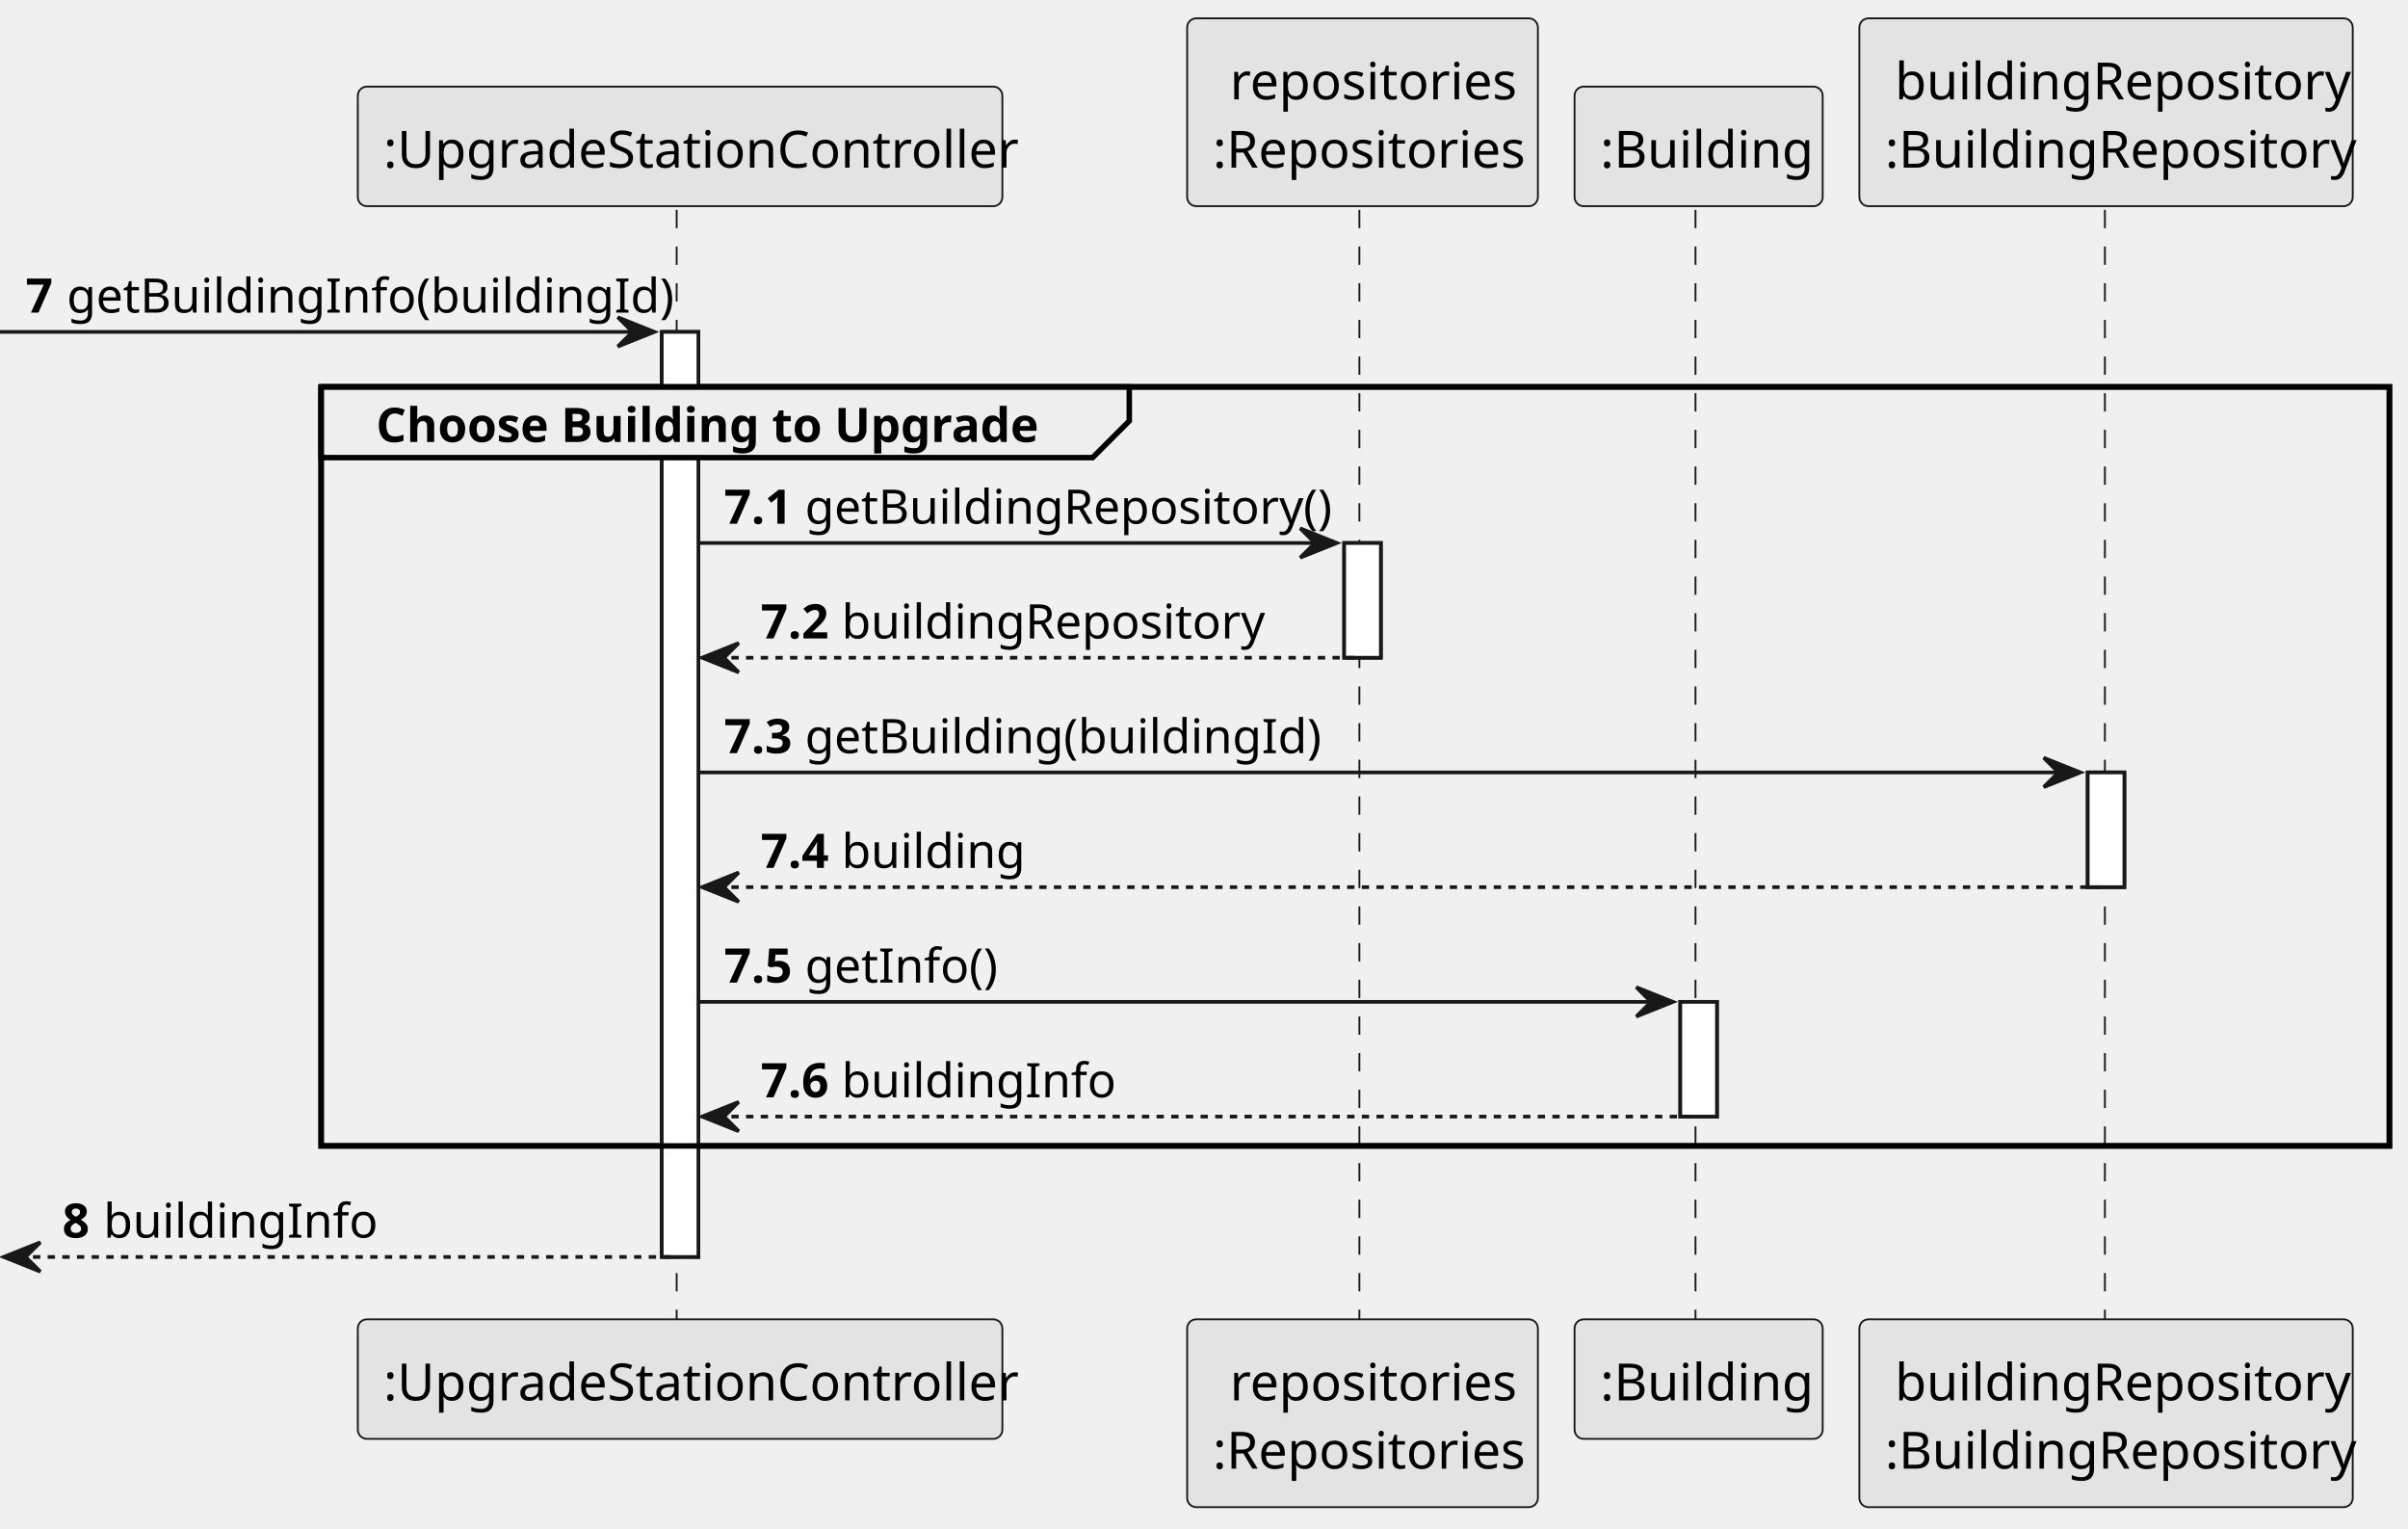
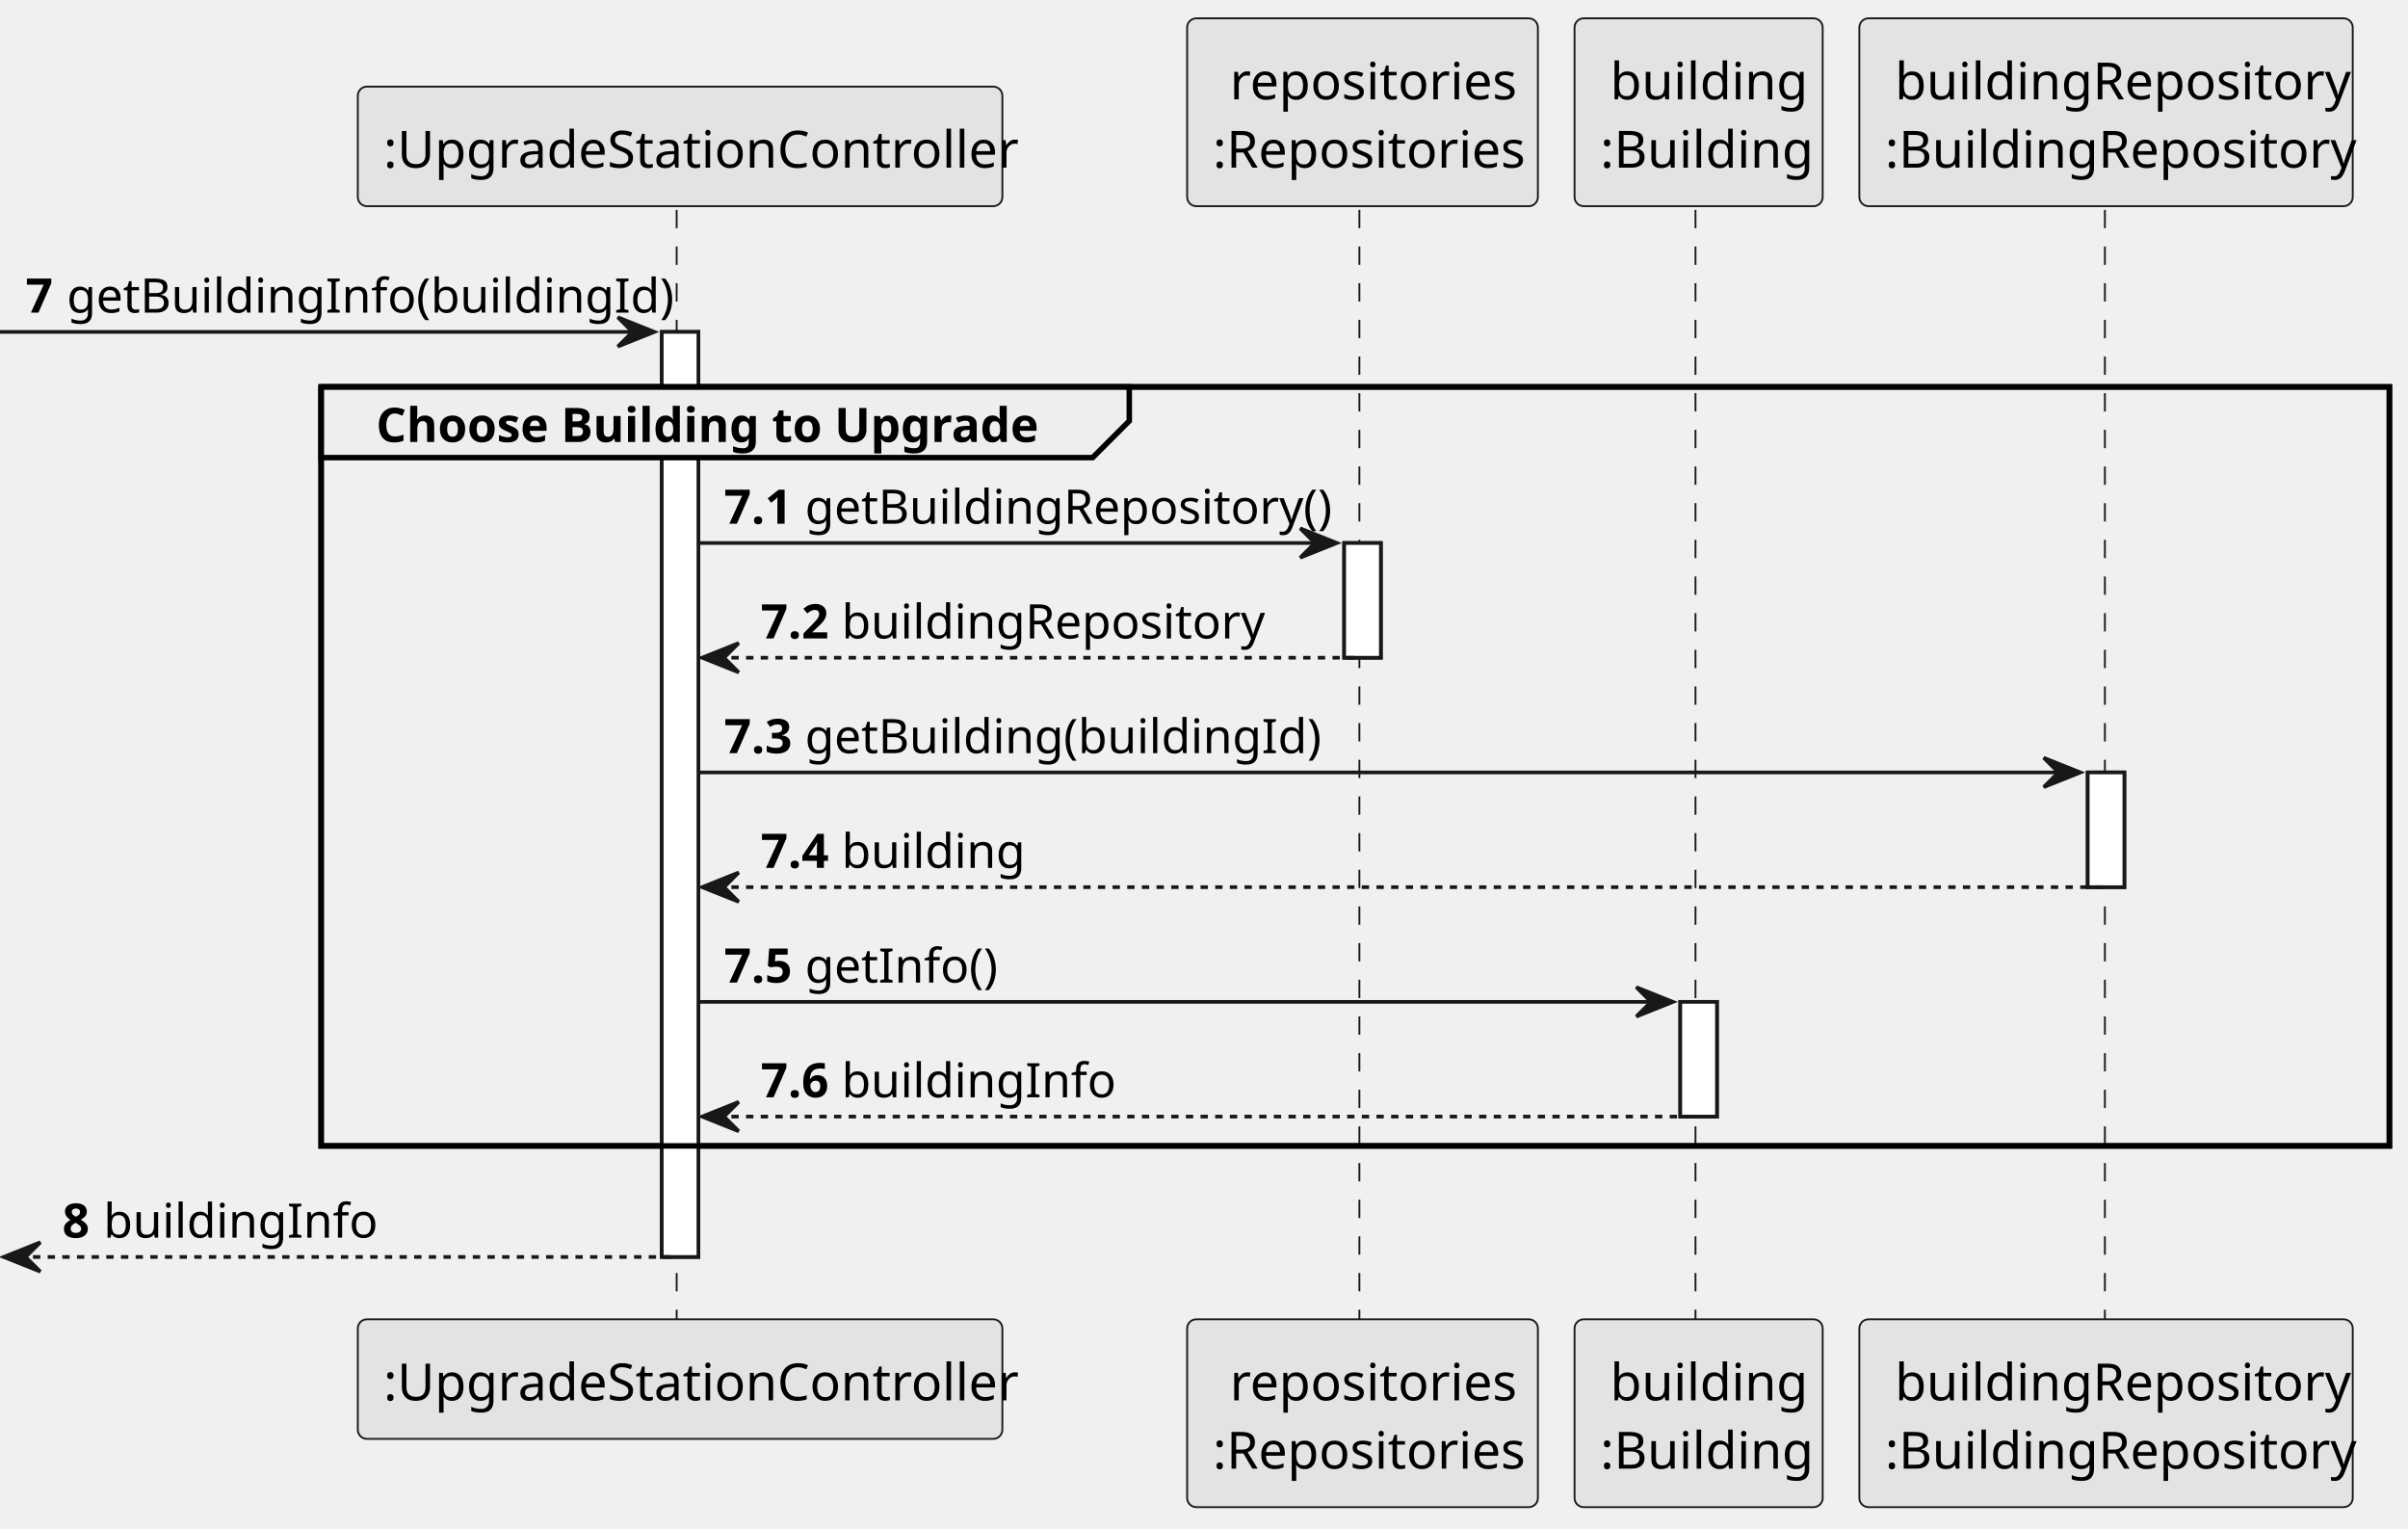
<svg xmlns="http://www.w3.org/2000/svg" contentStyleType="text/css" height="417px" preserveAspectRatio="none" style="width:657px;height:417px;background:#FFFFFF;" version="1.1" viewBox="0 0 657 417" width="657px" zoomAndPan="magnify">
  <defs />
  <g>
    <rect fill="#FFFFFF" height="252.328" style="stroke:#181818;stroke-width:1.0;" width="10" x="180.555" y="90.533" />
    <rect fill="#FFFFFF" height="31.291" style="stroke:#181818;stroke-width:1.0;" width="10" x="366.75" y="148.115" />
    <rect fill="#FFFFFF" height="31.291" style="stroke:#181818;stroke-width:1.0;" width="10" x="458.453" y="273.279" />
    <rect fill="#FFFFFF" height="31.291" style="stroke:#181818;stroke-width:1.0;" width="10" x="569.614" y="210.697" />
    <rect fill="none" height="207.037" style="stroke:#000000;stroke-width:1.5;" width="564.303" x="87.621" y="105.533" />
    <line style="stroke:#181818;stroke-width:0.5;stroke-dasharray:5.0,5.0;" x1="184.621" x2="184.621" y1="57.242" y2="360.861" />
    <line style="stroke:#181818;stroke-width:0.5;stroke-dasharray:5.0,5.0;" x1="370.898" x2="370.898" y1="57.242" y2="360.861" />
    <line style="stroke:#181818;stroke-width:0.5;stroke-dasharray:5.0,5.0;" x1="462.601" x2="462.601" y1="57.242" y2="360.861" />
    <line style="stroke:#181818;stroke-width:0.5;stroke-dasharray:5.0,5.0;" x1="574.304" x2="574.304" y1="57.242" y2="360.861" />
    <rect fill="#E3E3E3" height="32.621" rx="2.5" ry="2.5" style="stroke:#181818;stroke-width:0.5;" width="175.868" x="97.621" y="23.621" />
    <text fill="#000000" font-family="sans-serif" font-size="14" lengthAdjust="spacing" textLength="161.868" x="104.621" y="45.728">:UpgradeStationController</text>
    <rect fill="#E3E3E3" height="32.621" rx="2.5" ry="2.5" style="stroke:#181818;stroke-width:0.5;" width="175.868" x="97.621" y="359.861" />
    <text fill="#000000" font-family="sans-serif" font-size="14" lengthAdjust="spacing" textLength="161.868" x="104.621" y="381.969">:UpgradeStationController</text>
    <rect fill="#E3E3E3" height="51.242" rx="2.5" ry="2.5" style="stroke:#181818;stroke-width:0.5;" width="95.703" x="323.898" y="5" />
    <text fill="#000000" font-family="sans-serif" font-size="14" lengthAdjust="spacing" textLength="72.365" x="335.567" y="27.107">repositories</text>
    <text fill="#000000" font-family="sans-serif" font-size="14" lengthAdjust="spacing" textLength="81.703" x="330.898" y="45.728">:Repositories</text>
    <rect fill="#E3E3E3" height="51.242" rx="2.5" ry="2.5" style="stroke:#181818;stroke-width:0.5;" width="95.703" x="323.898" y="359.861" />
    <text fill="#000000" font-family="sans-serif" font-size="14" lengthAdjust="spacing" textLength="72.365" x="335.567" y="381.969">repositories</text>
    <text fill="#000000" font-family="sans-serif" font-size="14" lengthAdjust="spacing" textLength="81.703" x="330.898" y="400.59">:Repositories</text>
-     <rect fill="#E3E3E3" height="32.621" rx="2.5" ry="2.5" style="stroke:#181818;stroke-width:0.5;" width="67.703" x="429.601" y="23.621" />
+     <rect fill="#E3E3E3" height="51.242" rx="2.5" ry="2.5" style="stroke:#181818;stroke-width:0.5;" width="67.703" x="429.601" y="5" />
+     <text fill="#000000" font-family="sans-serif" font-size="14" lengthAdjust="spacing" textLength="48.262" x="439.322" y="27.107">building</text>
    <text fill="#000000" font-family="sans-serif" font-size="14" lengthAdjust="spacing" textLength="53.703" x="436.601" y="45.728">:Building</text>
-     <rect fill="#E3E3E3" height="32.621" rx="2.5" ry="2.5" style="stroke:#181818;stroke-width:0.5;" width="67.703" x="429.601" y="359.861" />
-     <text fill="#000000" font-family="sans-serif" font-size="14" lengthAdjust="spacing" textLength="53.703" x="436.601" y="381.969">:Building</text>
+     <rect fill="#E3E3E3" height="51.242" rx="2.5" ry="2.5" style="stroke:#181818;stroke-width:0.5;" width="67.703" x="429.601" y="359.861" />
+     <text fill="#000000" font-family="sans-serif" font-size="14" lengthAdjust="spacing" textLength="48.262" x="439.322" y="381.969">building</text>
+     <text fill="#000000" font-family="sans-serif" font-size="14" lengthAdjust="spacing" textLength="53.703" x="436.601" y="400.59">:Building</text>
    <rect fill="#E3E3E3" height="51.242" rx="2.5" ry="2.5" style="stroke:#181818;stroke-width:0.5;" width="134.62" x="507.304" y="5" />
    <text fill="#000000" font-family="sans-serif" font-size="14" lengthAdjust="spacing" textLength="115.179" x="517.025" y="27.107">buildingRepository</text>
    <text fill="#000000" font-family="sans-serif" font-size="14" lengthAdjust="spacing" textLength="120.62" x="514.304" y="45.728">:BuildingRepository</text>
    <rect fill="#E3E3E3" height="51.242" rx="2.5" ry="2.5" style="stroke:#181818;stroke-width:0.5;" width="134.62" x="507.304" y="359.861" />
    <text fill="#000000" font-family="sans-serif" font-size="14" lengthAdjust="spacing" textLength="115.179" x="517.025" y="381.969">buildingRepository</text>
    <text fill="#000000" font-family="sans-serif" font-size="14" lengthAdjust="spacing" textLength="120.62" x="514.304" y="400.59">:BuildingRepository</text>
    <rect fill="#FFFFFF" height="252.328" style="stroke:#181818;stroke-width:1.0;" width="10" x="180.555" y="90.533" />
    <rect fill="#FFFFFF" height="31.291" style="stroke:#181818;stroke-width:1.0;" width="10" x="366.75" y="148.115" />
    <rect fill="#FFFFFF" height="31.291" style="stroke:#181818;stroke-width:1.0;" width="10" x="458.453" y="273.279" />
    <rect fill="#FFFFFF" height="31.291" style="stroke:#181818;stroke-width:1.0;" width="10" x="569.614" y="210.697" />
    <polygon fill="#181818" points="168.555,86.533,178.555,90.533,168.555,94.533,172.555,90.533" style="stroke:#181818;stroke-width:1.0;" />
    <line style="stroke:#181818;stroke-width:1.0;" x1="0" x2="174.555" y1="90.533" y2="90.533" />
    <text fill="#000000" font-family="sans-serif" font-size="13" font-weight="bold" lengthAdjust="spacing" textLength="7.23" x="7" y="85.27">7</text>
    <text fill="#000000" font-family="sans-serif" font-size="13" lengthAdjust="spacing" textLength="150.325" x="18.23" y="85.27">getBuildingInfo(buildingId)</text>
    <path d="M87.621,105.533 L308.115,105.533 L308.115,114.824 L298.115,124.824 L87.621,124.824 L87.621,105.533 " fill="#EEEEEE" style="stroke:#000000;stroke-width:1.5;" />
    <rect fill="none" height="207.037" style="stroke:#000000;stroke-width:1.5;" width="564.303" x="87.621" y="105.533" />
    <text fill="#000000" font-family="sans-serif" font-size="13" font-weight="bold" lengthAdjust="spacing" textLength="175.494" x="102.621" y="120.561">Choose Building to Upgrade</text>
    <polygon fill="#181818" points="354.75,144.115,364.75,148.115,354.75,152.115,358.75,148.115" style="stroke:#181818;stroke-width:1.0;" />
    <line style="stroke:#181818;stroke-width:1.0;" x1="190.555" x2="360.75" y1="148.115" y2="148.115" />
    <text fill="#000000" font-family="sans-serif" font-size="13" font-weight="bold" lengthAdjust="spacing" textLength="18.072" x="197.555" y="142.852">7.1</text>
    <text fill="#000000" font-family="sans-serif" font-size="13" lengthAdjust="spacing" textLength="135.123" x="219.627" y="142.852">getBuildingRepository()</text>
    <polygon fill="#181818" points="201.555,175.406,191.555,179.406,201.555,183.406,197.555,179.406" style="stroke:#181818;stroke-width:1.0;" />
    <line style="stroke:#181818;stroke-width:1.0;stroke-dasharray:2.0,2.0;" x1="195.555" x2="370.75" y1="179.406" y2="179.406" />
    <text fill="#000000" font-family="sans-serif" font-size="13" font-weight="bold" lengthAdjust="spacing" textLength="18.072" x="207.555" y="174.144">7.2</text>
    <text fill="#000000" font-family="sans-serif" font-size="13" lengthAdjust="spacing" textLength="106.952" x="229.627" y="174.144">buildingRepository</text>
    <polygon fill="#181818" points="557.614,206.697,567.614,210.697,557.614,214.697,561.614,210.697" style="stroke:#181818;stroke-width:1.0;" />
    <line style="stroke:#181818;stroke-width:1.0;" x1="190.555" x2="563.614" y1="210.697" y2="210.697" />
    <text fill="#000000" font-family="sans-serif" font-size="13" font-weight="bold" lengthAdjust="spacing" textLength="18.072" x="197.555" y="205.435">7.3</text>
    <text fill="#000000" font-family="sans-serif" font-size="13" lengthAdjust="spacing" textLength="128.642" x="219.627" y="205.435">getBuilding(buildingId)</text>
    <polygon fill="#181818" points="201.555,237.988,191.555,241.988,201.555,245.988,197.555,241.988" style="stroke:#181818;stroke-width:1.0;" />
    <line style="stroke:#181818;stroke-width:1.0;stroke-dasharray:2.0,2.0;" x1="195.555" x2="573.614" y1="241.988" y2="241.988" />
    <text fill="#000000" font-family="sans-serif" font-size="13" font-weight="bold" lengthAdjust="spacing" textLength="18.072" x="207.555" y="236.726">7.4</text>
    <text fill="#000000" font-family="sans-serif" font-size="13" lengthAdjust="spacing" textLength="44.815" x="229.627" y="236.726">building</text>
    <polygon fill="#181818" points="446.453,269.279,456.453,273.279,446.453,277.279,450.453,273.279" style="stroke:#181818;stroke-width:1.0;" />
    <line style="stroke:#181818;stroke-width:1.0;" x1="190.555" x2="452.453" y1="273.279" y2="273.279" />
    <text fill="#000000" font-family="sans-serif" font-size="13" font-weight="bold" lengthAdjust="spacing" textLength="18.072" x="197.555" y="268.017">7.5</text>
    <text fill="#000000" font-family="sans-serif" font-size="13" lengthAdjust="spacing" textLength="48.414" x="219.627" y="268.017">getInfo()</text>
    <polygon fill="#181818" points="201.555,300.57,191.555,304.57,201.555,308.57,197.555,304.57" style="stroke:#181818;stroke-width:1.0;" />
    <line style="stroke:#181818;stroke-width:1.0;stroke-dasharray:2.0,2.0;" x1="195.555" x2="462.453" y1="304.57" y2="304.57" />
    <text fill="#000000" font-family="sans-serif" font-size="13" font-weight="bold" lengthAdjust="spacing" textLength="18.072" x="207.555" y="299.308">7.6</text>
    <text fill="#000000" font-family="sans-serif" font-size="13" lengthAdjust="spacing" textLength="66.498" x="229.627" y="299.308">buildingInfo</text>
    <polygon fill="#181818" points="11,338.861,1,342.861,11,346.861,7,342.861" style="stroke:#181818;stroke-width:1.0;" />
    <line style="stroke:#181818;stroke-width:1.0;stroke-dasharray:2.0,2.0;" x1="5" x2="184.555" y1="342.861" y2="342.861" />
    <text fill="#000000" font-family="sans-serif" font-size="13" font-weight="bold" lengthAdjust="spacing" textLength="7.23" x="17" y="337.599">8</text>
    <text fill="#000000" font-family="sans-serif" font-size="13" lengthAdjust="spacing" textLength="66.498" x="28.23" y="337.599">buildingInfo</text>
  </g>
</svg>
